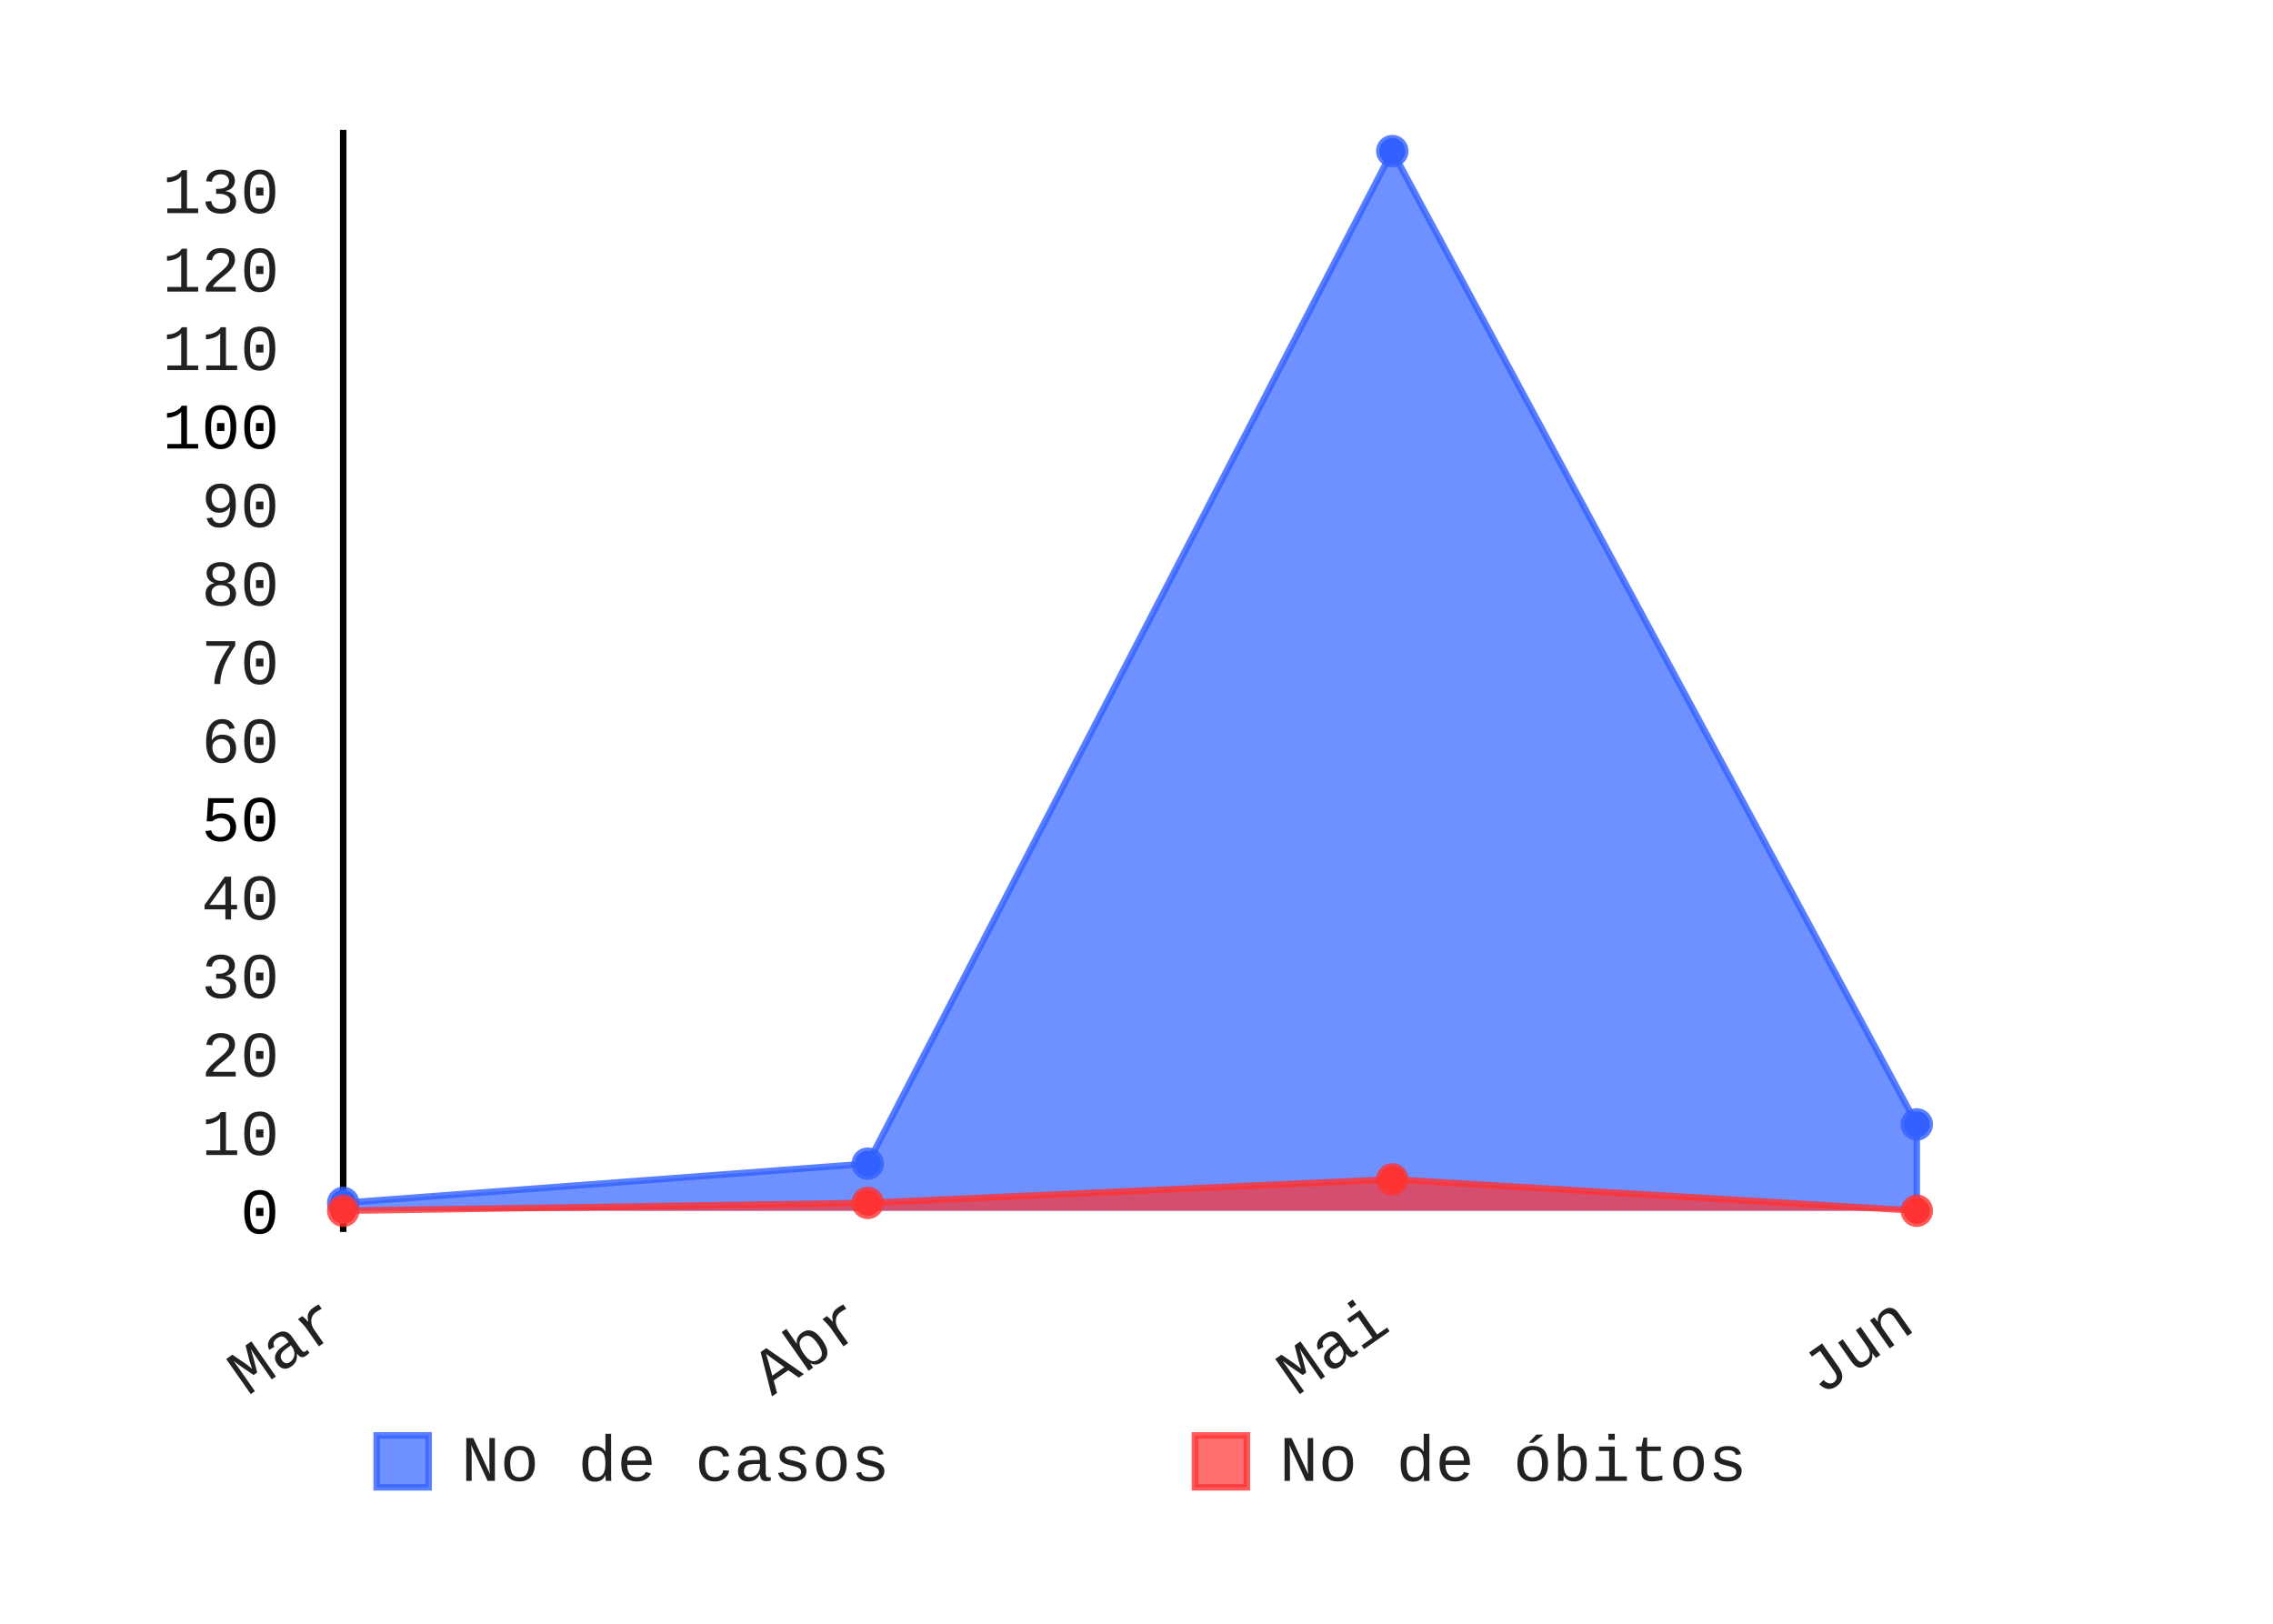
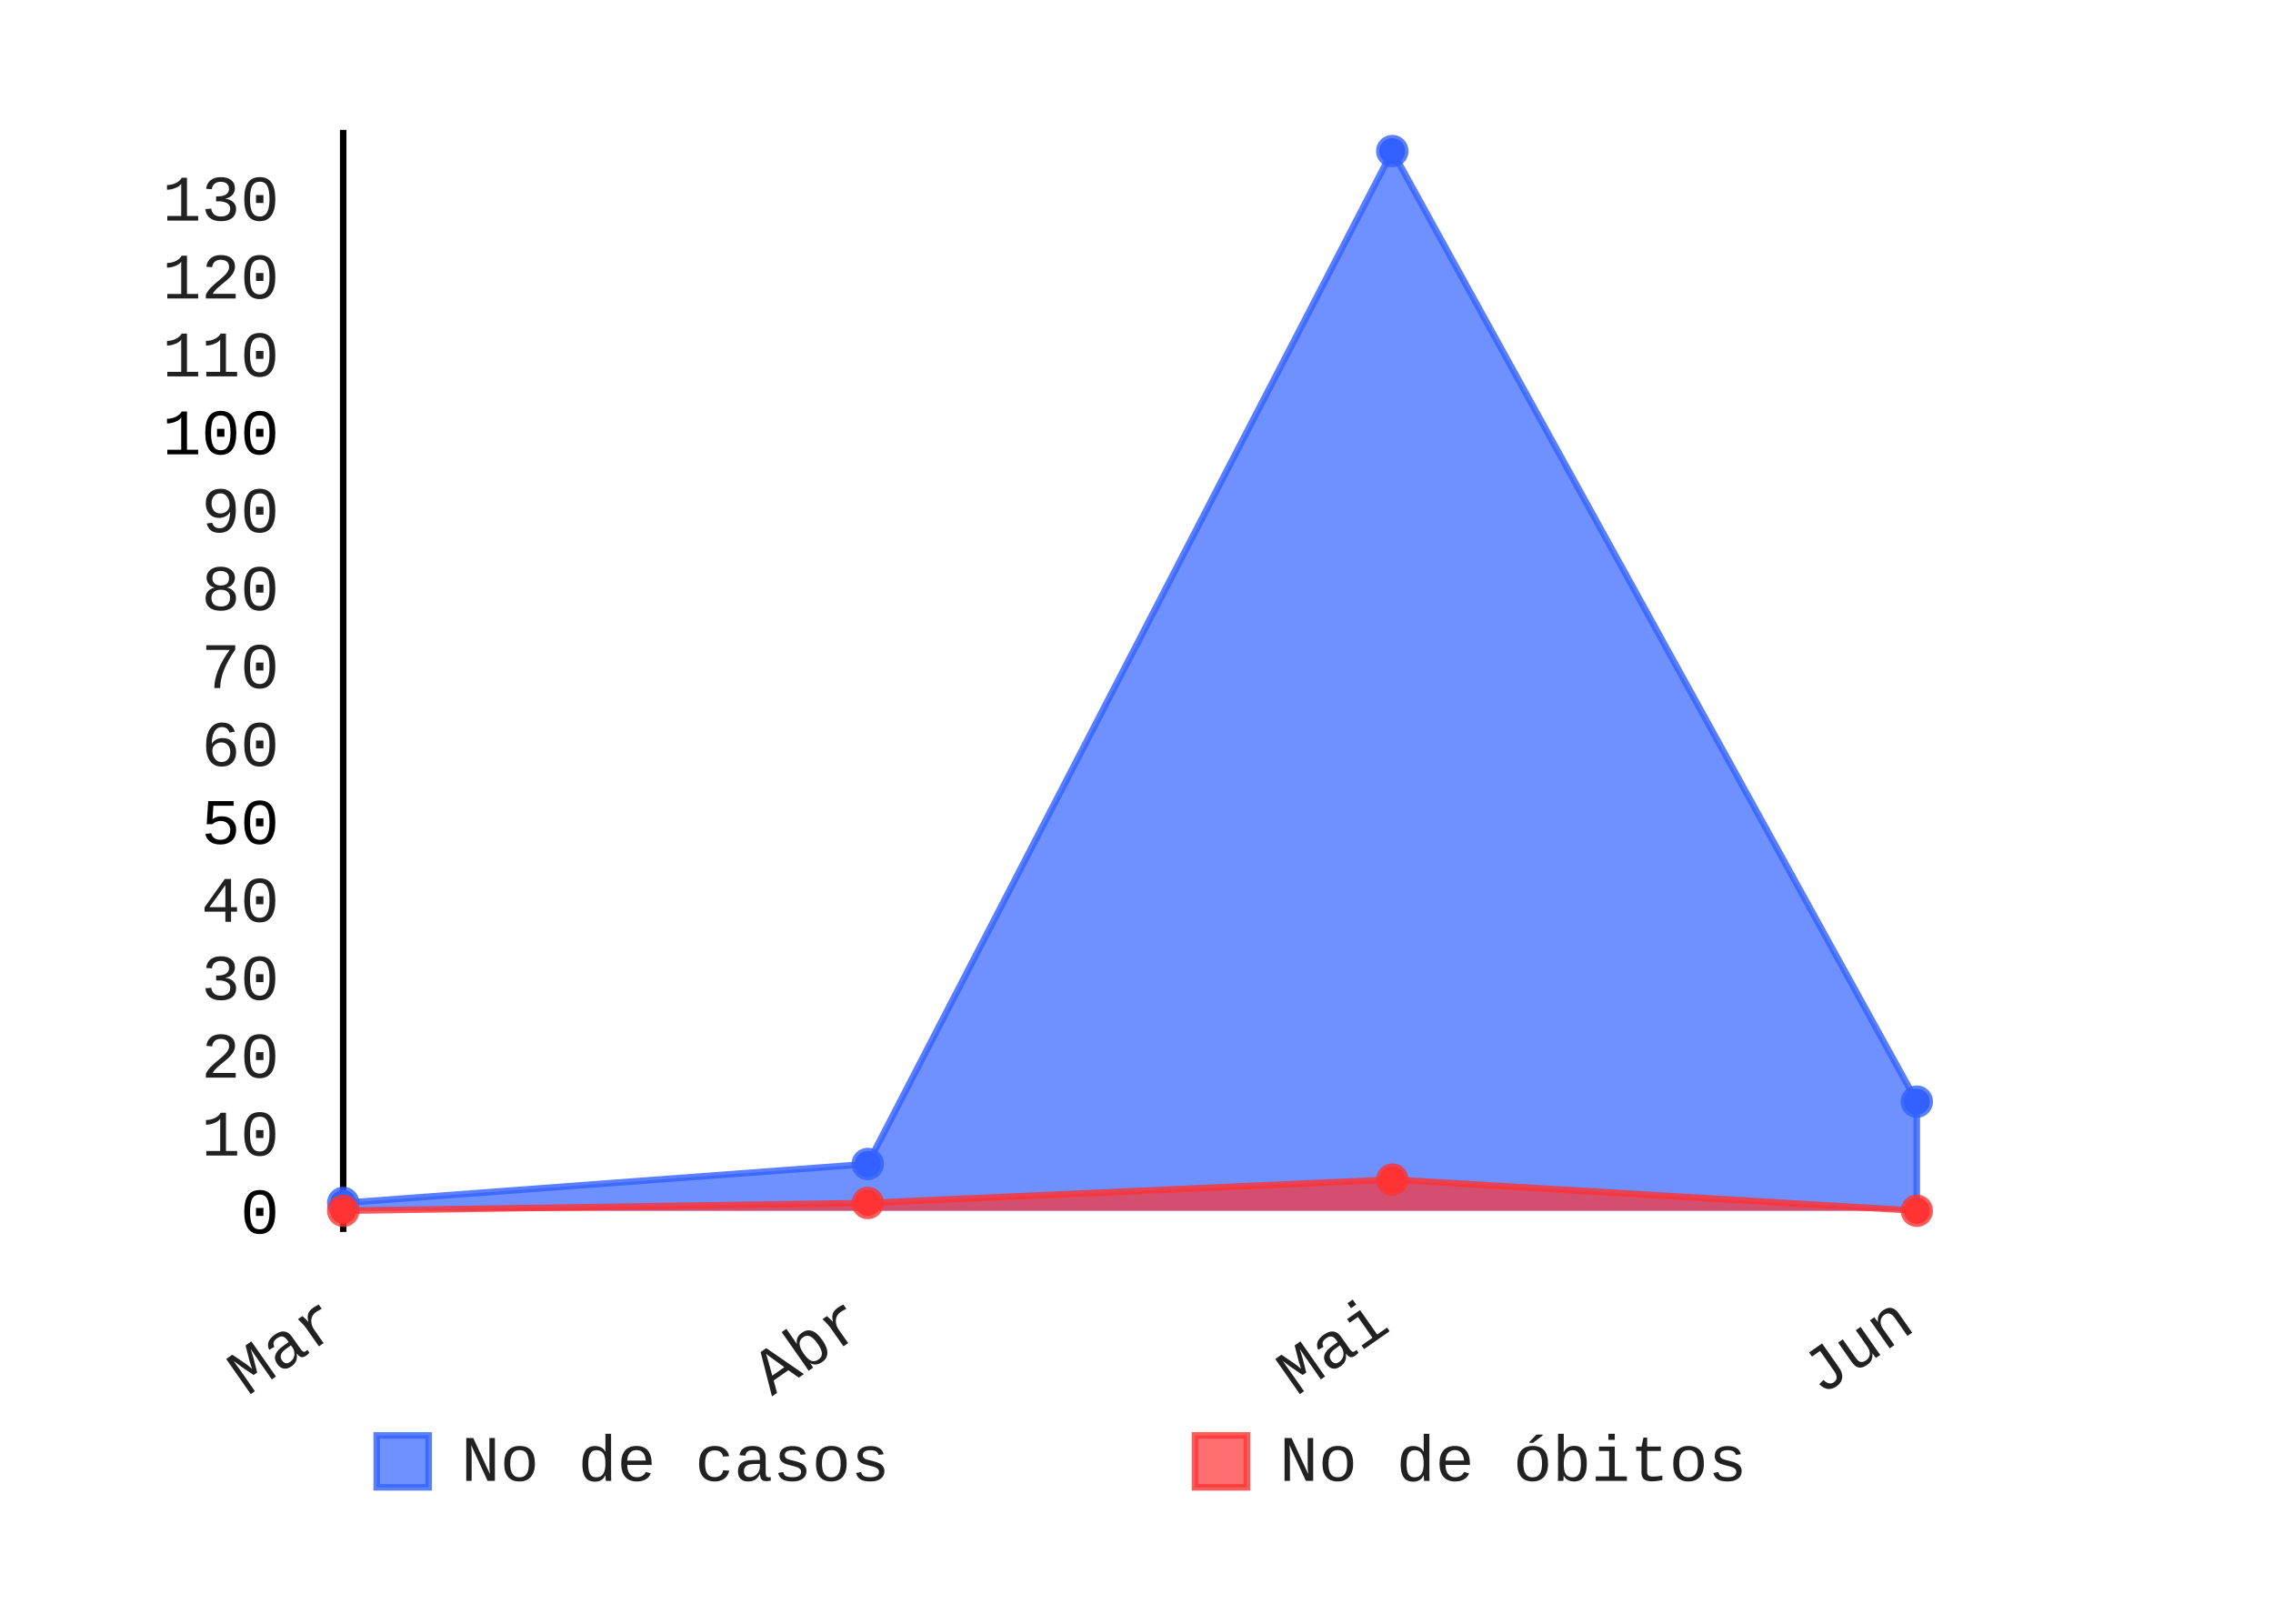
- <svg xmlns="http://www.w3.org/2000/svg" class="pygal-chart" height="250" id="chart-b4a4b91d-0a1e-4dce-a3ab-9384a59d5ca5" viewBox="0 0 350 250" width="350">
+ <svg xmlns="http://www.w3.org/2000/svg" class="pygal-chart" height="250" id="chart-e55fdf6f-0e08-4da2-ad70-439d4136935a" viewBox="0 0 350 250" width="350">
  <defs>
-     <style type="text/css">#chart-b4a4b91d-0a1e-4dce-a3ab-9384a59d5ca5{-webkit-user-select:none;-webkit-font-smoothing:antialiased;font-family:Consolas,"Liberation Mono",Menlo,Courier,monospace}#chart-b4a4b91d-0a1e-4dce-a3ab-9384a59d5ca5 .title{font-family:Consolas,"Liberation Mono",Menlo,Courier,monospace;font-size:8px}#chart-b4a4b91d-0a1e-4dce-a3ab-9384a59d5ca5 .legends .legend text{font-family:Consolas,"Liberation Mono",Menlo,Courier,monospace;font-size:10px}#chart-b4a4b91d-0a1e-4dce-a3ab-9384a59d5ca5 .axis text{font-family:Consolas,"Liberation Mono",Menlo,Courier,monospace;font-size:10px}#chart-b4a4b91d-0a1e-4dce-a3ab-9384a59d5ca5 .axis text.major{font-family:Consolas,"Liberation Mono",Menlo,Courier,monospace;font-size:10px}#chart-b4a4b91d-0a1e-4dce-a3ab-9384a59d5ca5 .text-overlay text.value{font-family:Consolas,"Liberation Mono",Menlo,Courier,monospace;font-size:16px}#chart-b4a4b91d-0a1e-4dce-a3ab-9384a59d5ca5 .text-overlay text.label{font-family:Consolas,"Liberation Mono",Menlo,Courier,monospace;font-size:10px}#chart-b4a4b91d-0a1e-4dce-a3ab-9384a59d5ca5 .tooltip{font-family:Consolas,"Liberation Mono",Menlo,Courier,monospace;font-size:12px}#chart-b4a4b91d-0a1e-4dce-a3ab-9384a59d5ca5 text.no_data{font-family:Consolas,"Liberation Mono",Menlo,Courier,monospace;font-size:64px}
- #chart-b4a4b91d-0a1e-4dce-a3ab-9384a59d5ca5{background-color:transparent}#chart-b4a4b91d-0a1e-4dce-a3ab-9384a59d5ca5 path,#chart-b4a4b91d-0a1e-4dce-a3ab-9384a59d5ca5 line,#chart-b4a4b91d-0a1e-4dce-a3ab-9384a59d5ca5 rect,#chart-b4a4b91d-0a1e-4dce-a3ab-9384a59d5ca5 circle{-webkit-transition:150ms;-moz-transition:150ms;transition:150ms}#chart-b4a4b91d-0a1e-4dce-a3ab-9384a59d5ca5 .graph &gt; .background{fill:transparent}#chart-b4a4b91d-0a1e-4dce-a3ab-9384a59d5ca5 .plot &gt; .background{fill:rgba(255,255,255,1)}#chart-b4a4b91d-0a1e-4dce-a3ab-9384a59d5ca5 .graph{fill:rgba(0,0,0,.87)}#chart-b4a4b91d-0a1e-4dce-a3ab-9384a59d5ca5 text.no_data{fill:rgba(0,0,0,1)}#chart-b4a4b91d-0a1e-4dce-a3ab-9384a59d5ca5 .title{fill:rgba(0,0,0,1)}#chart-b4a4b91d-0a1e-4dce-a3ab-9384a59d5ca5 .legends .legend text{fill:rgba(0,0,0,.87)}#chart-b4a4b91d-0a1e-4dce-a3ab-9384a59d5ca5 .legends .legend:hover text{fill:rgba(0,0,0,1)}#chart-b4a4b91d-0a1e-4dce-a3ab-9384a59d5ca5 .axis .line{stroke:rgba(0,0,0,1)}#chart-b4a4b91d-0a1e-4dce-a3ab-9384a59d5ca5 .axis .guide.line{stroke:rgba(0,0,0,.54)}#chart-b4a4b91d-0a1e-4dce-a3ab-9384a59d5ca5 .axis .major.line{stroke:rgba(0,0,0,.87)}#chart-b4a4b91d-0a1e-4dce-a3ab-9384a59d5ca5 .axis text.major{fill:rgba(0,0,0,1)}#chart-b4a4b91d-0a1e-4dce-a3ab-9384a59d5ca5 .axis.y .guides:hover .guide.line,#chart-b4a4b91d-0a1e-4dce-a3ab-9384a59d5ca5 .line-graph .axis.x .guides:hover .guide.line,#chart-b4a4b91d-0a1e-4dce-a3ab-9384a59d5ca5 .stackedline-graph .axis.x .guides:hover .guide.line,#chart-b4a4b91d-0a1e-4dce-a3ab-9384a59d5ca5 .xy-graph .axis.x .guides:hover .guide.line{stroke:rgba(0,0,0,1)}#chart-b4a4b91d-0a1e-4dce-a3ab-9384a59d5ca5 .axis .guides:hover text{fill:rgba(0,0,0,1)}#chart-b4a4b91d-0a1e-4dce-a3ab-9384a59d5ca5 .reactive{fill-opacity:.7;stroke-opacity:.8}#chart-b4a4b91d-0a1e-4dce-a3ab-9384a59d5ca5 .ci{stroke:rgba(0,0,0,.87)}#chart-b4a4b91d-0a1e-4dce-a3ab-9384a59d5ca5 .reactive.active,#chart-b4a4b91d-0a1e-4dce-a3ab-9384a59d5ca5 .active .reactive{fill-opacity:.8;stroke-opacity:.9;stroke-width:4}#chart-b4a4b91d-0a1e-4dce-a3ab-9384a59d5ca5 .ci .reactive.active{stroke-width:1.5}#chart-b4a4b91d-0a1e-4dce-a3ab-9384a59d5ca5 .series text{fill:rgba(0,0,0,1)}#chart-b4a4b91d-0a1e-4dce-a3ab-9384a59d5ca5 .tooltip rect{fill:rgba(255,255,255,1);stroke:rgba(0,0,0,1);-webkit-transition:opacity 150ms;-moz-transition:opacity 150ms;transition:opacity 150ms}#chart-b4a4b91d-0a1e-4dce-a3ab-9384a59d5ca5 .tooltip .label{fill:rgba(0,0,0,.87)}#chart-b4a4b91d-0a1e-4dce-a3ab-9384a59d5ca5 .tooltip .label{fill:rgba(0,0,0,.87)}#chart-b4a4b91d-0a1e-4dce-a3ab-9384a59d5ca5 .tooltip .legend{font-size:.8em;fill:rgba(0,0,0,.54)}#chart-b4a4b91d-0a1e-4dce-a3ab-9384a59d5ca5 .tooltip .x_label{font-size:.6em;fill:rgba(0,0,0,1)}#chart-b4a4b91d-0a1e-4dce-a3ab-9384a59d5ca5 .tooltip .xlink{font-size:.5em;text-decoration:underline}#chart-b4a4b91d-0a1e-4dce-a3ab-9384a59d5ca5 .tooltip .value{font-size:1.5em}#chart-b4a4b91d-0a1e-4dce-a3ab-9384a59d5ca5 .bound{font-size:.5em}#chart-b4a4b91d-0a1e-4dce-a3ab-9384a59d5ca5 .max-value{font-size:.75em;fill:rgba(0,0,0,.54)}#chart-b4a4b91d-0a1e-4dce-a3ab-9384a59d5ca5 .map-element{fill:rgba(255,255,255,1);stroke:rgba(0,0,0,.54) !important}#chart-b4a4b91d-0a1e-4dce-a3ab-9384a59d5ca5 .map-element .reactive{fill-opacity:inherit;stroke-opacity:inherit}#chart-b4a4b91d-0a1e-4dce-a3ab-9384a59d5ca5 .color-0,#chart-b4a4b91d-0a1e-4dce-a3ab-9384a59d5ca5 .color-0 a:visited{stroke:#3361FF;fill:#3361FF}#chart-b4a4b91d-0a1e-4dce-a3ab-9384a59d5ca5 .color-1,#chart-b4a4b91d-0a1e-4dce-a3ab-9384a59d5ca5 .color-1 a:visited{stroke:#FF3333;fill:#FF3333}#chart-b4a4b91d-0a1e-4dce-a3ab-9384a59d5ca5 .text-overlay .color-0 text{fill:black}#chart-b4a4b91d-0a1e-4dce-a3ab-9384a59d5ca5 .text-overlay .color-1 text{fill:black}
- #chart-b4a4b91d-0a1e-4dce-a3ab-9384a59d5ca5 text.no_data{text-anchor:middle}#chart-b4a4b91d-0a1e-4dce-a3ab-9384a59d5ca5 .guide.line{fill:none}#chart-b4a4b91d-0a1e-4dce-a3ab-9384a59d5ca5 .centered{text-anchor:middle}#chart-b4a4b91d-0a1e-4dce-a3ab-9384a59d5ca5 .title{text-anchor:middle}#chart-b4a4b91d-0a1e-4dce-a3ab-9384a59d5ca5 .legends .legend text{fill-opacity:1}#chart-b4a4b91d-0a1e-4dce-a3ab-9384a59d5ca5 .axis.x text{text-anchor:middle}#chart-b4a4b91d-0a1e-4dce-a3ab-9384a59d5ca5 .axis.x:not(.web) text[transform]{text-anchor:start}#chart-b4a4b91d-0a1e-4dce-a3ab-9384a59d5ca5 .axis.x:not(.web) text[transform].backwards{text-anchor:end}#chart-b4a4b91d-0a1e-4dce-a3ab-9384a59d5ca5 .axis.y text{text-anchor:end}#chart-b4a4b91d-0a1e-4dce-a3ab-9384a59d5ca5 .axis.y text[transform].backwards{text-anchor:start}#chart-b4a4b91d-0a1e-4dce-a3ab-9384a59d5ca5 .axis.y2 text{text-anchor:start}#chart-b4a4b91d-0a1e-4dce-a3ab-9384a59d5ca5 .axis.y2 text[transform].backwards{text-anchor:end}#chart-b4a4b91d-0a1e-4dce-a3ab-9384a59d5ca5 .axis .guide.line{stroke-dasharray:4,4}#chart-b4a4b91d-0a1e-4dce-a3ab-9384a59d5ca5 .axis .major.guide.line{stroke-dasharray:6,6}#chart-b4a4b91d-0a1e-4dce-a3ab-9384a59d5ca5 .horizontal .axis.y .guide.line,#chart-b4a4b91d-0a1e-4dce-a3ab-9384a59d5ca5 .horizontal .axis.y2 .guide.line,#chart-b4a4b91d-0a1e-4dce-a3ab-9384a59d5ca5 .vertical .axis.x .guide.line{opacity:0}#chart-b4a4b91d-0a1e-4dce-a3ab-9384a59d5ca5 .horizontal .axis.always_show .guide.line,#chart-b4a4b91d-0a1e-4dce-a3ab-9384a59d5ca5 .vertical .axis.always_show .guide.line{opacity:1 !important}#chart-b4a4b91d-0a1e-4dce-a3ab-9384a59d5ca5 .axis.y .guides:hover .guide.line,#chart-b4a4b91d-0a1e-4dce-a3ab-9384a59d5ca5 .axis.y2 .guides:hover .guide.line,#chart-b4a4b91d-0a1e-4dce-a3ab-9384a59d5ca5 .axis.x .guides:hover .guide.line{opacity:1}#chart-b4a4b91d-0a1e-4dce-a3ab-9384a59d5ca5 .axis .guides:hover text{opacity:1}#chart-b4a4b91d-0a1e-4dce-a3ab-9384a59d5ca5 .nofill{fill:none}#chart-b4a4b91d-0a1e-4dce-a3ab-9384a59d5ca5 .subtle-fill{fill-opacity:.2}#chart-b4a4b91d-0a1e-4dce-a3ab-9384a59d5ca5 .dot{stroke-width:1px;fill-opacity:1}#chart-b4a4b91d-0a1e-4dce-a3ab-9384a59d5ca5 .dot.active{stroke-width:5px}#chart-b4a4b91d-0a1e-4dce-a3ab-9384a59d5ca5 .dot.negative{fill:transparent}#chart-b4a4b91d-0a1e-4dce-a3ab-9384a59d5ca5 text,#chart-b4a4b91d-0a1e-4dce-a3ab-9384a59d5ca5 tspan{stroke:none !important}#chart-b4a4b91d-0a1e-4dce-a3ab-9384a59d5ca5 .series text.active{opacity:1}#chart-b4a4b91d-0a1e-4dce-a3ab-9384a59d5ca5 .tooltip rect{fill-opacity:.95;stroke-width:.5}#chart-b4a4b91d-0a1e-4dce-a3ab-9384a59d5ca5 .tooltip text{fill-opacity:1}#chart-b4a4b91d-0a1e-4dce-a3ab-9384a59d5ca5 .showable{visibility:hidden}#chart-b4a4b91d-0a1e-4dce-a3ab-9384a59d5ca5 .showable.shown{visibility:visible}#chart-b4a4b91d-0a1e-4dce-a3ab-9384a59d5ca5 .gauge-background{fill:rgba(229,229,229,1);stroke:none}#chart-b4a4b91d-0a1e-4dce-a3ab-9384a59d5ca5 .bg-lines{stroke:transparent;stroke-width:2px}</style>
+     <style type="text/css">#chart-e55fdf6f-0e08-4da2-ad70-439d4136935a{-webkit-user-select:none;-webkit-font-smoothing:antialiased;font-family:Consolas,"Liberation Mono",Menlo,Courier,monospace}#chart-e55fdf6f-0e08-4da2-ad70-439d4136935a .title{font-family:Consolas,"Liberation Mono",Menlo,Courier,monospace;font-size:8px}#chart-e55fdf6f-0e08-4da2-ad70-439d4136935a .legends .legend text{font-family:Consolas,"Liberation Mono",Menlo,Courier,monospace;font-size:10px}#chart-e55fdf6f-0e08-4da2-ad70-439d4136935a .axis text{font-family:Consolas,"Liberation Mono",Menlo,Courier,monospace;font-size:10px}#chart-e55fdf6f-0e08-4da2-ad70-439d4136935a .axis text.major{font-family:Consolas,"Liberation Mono",Menlo,Courier,monospace;font-size:10px}#chart-e55fdf6f-0e08-4da2-ad70-439d4136935a .text-overlay text.value{font-family:Consolas,"Liberation Mono",Menlo,Courier,monospace;font-size:16px}#chart-e55fdf6f-0e08-4da2-ad70-439d4136935a .text-overlay text.label{font-family:Consolas,"Liberation Mono",Menlo,Courier,monospace;font-size:10px}#chart-e55fdf6f-0e08-4da2-ad70-439d4136935a .tooltip{font-family:Consolas,"Liberation Mono",Menlo,Courier,monospace;font-size:12px}#chart-e55fdf6f-0e08-4da2-ad70-439d4136935a text.no_data{font-family:Consolas,"Liberation Mono",Menlo,Courier,monospace;font-size:64px}
+ #chart-e55fdf6f-0e08-4da2-ad70-439d4136935a{background-color:transparent}#chart-e55fdf6f-0e08-4da2-ad70-439d4136935a path,#chart-e55fdf6f-0e08-4da2-ad70-439d4136935a line,#chart-e55fdf6f-0e08-4da2-ad70-439d4136935a rect,#chart-e55fdf6f-0e08-4da2-ad70-439d4136935a circle{-webkit-transition:150ms;-moz-transition:150ms;transition:150ms}#chart-e55fdf6f-0e08-4da2-ad70-439d4136935a .graph &gt; .background{fill:transparent}#chart-e55fdf6f-0e08-4da2-ad70-439d4136935a .plot &gt; .background{fill:rgba(255,255,255,1)}#chart-e55fdf6f-0e08-4da2-ad70-439d4136935a .graph{fill:rgba(0,0,0,.87)}#chart-e55fdf6f-0e08-4da2-ad70-439d4136935a text.no_data{fill:rgba(0,0,0,1)}#chart-e55fdf6f-0e08-4da2-ad70-439d4136935a .title{fill:rgba(0,0,0,1)}#chart-e55fdf6f-0e08-4da2-ad70-439d4136935a .legends .legend text{fill:rgba(0,0,0,.87)}#chart-e55fdf6f-0e08-4da2-ad70-439d4136935a .legends .legend:hover text{fill:rgba(0,0,0,1)}#chart-e55fdf6f-0e08-4da2-ad70-439d4136935a .axis .line{stroke:rgba(0,0,0,1)}#chart-e55fdf6f-0e08-4da2-ad70-439d4136935a .axis .guide.line{stroke:rgba(0,0,0,.54)}#chart-e55fdf6f-0e08-4da2-ad70-439d4136935a .axis .major.line{stroke:rgba(0,0,0,.87)}#chart-e55fdf6f-0e08-4da2-ad70-439d4136935a .axis text.major{fill:rgba(0,0,0,1)}#chart-e55fdf6f-0e08-4da2-ad70-439d4136935a .axis.y .guides:hover .guide.line,#chart-e55fdf6f-0e08-4da2-ad70-439d4136935a .line-graph .axis.x .guides:hover .guide.line,#chart-e55fdf6f-0e08-4da2-ad70-439d4136935a .stackedline-graph .axis.x .guides:hover .guide.line,#chart-e55fdf6f-0e08-4da2-ad70-439d4136935a .xy-graph .axis.x .guides:hover .guide.line{stroke:rgba(0,0,0,1)}#chart-e55fdf6f-0e08-4da2-ad70-439d4136935a .axis .guides:hover text{fill:rgba(0,0,0,1)}#chart-e55fdf6f-0e08-4da2-ad70-439d4136935a .reactive{fill-opacity:.7;stroke-opacity:.8}#chart-e55fdf6f-0e08-4da2-ad70-439d4136935a .ci{stroke:rgba(0,0,0,.87)}#chart-e55fdf6f-0e08-4da2-ad70-439d4136935a .reactive.active,#chart-e55fdf6f-0e08-4da2-ad70-439d4136935a .active .reactive{fill-opacity:.8;stroke-opacity:.9;stroke-width:4}#chart-e55fdf6f-0e08-4da2-ad70-439d4136935a .ci .reactive.active{stroke-width:1.5}#chart-e55fdf6f-0e08-4da2-ad70-439d4136935a .series text{fill:rgba(0,0,0,1)}#chart-e55fdf6f-0e08-4da2-ad70-439d4136935a .tooltip rect{fill:rgba(255,255,255,1);stroke:rgba(0,0,0,1);-webkit-transition:opacity 150ms;-moz-transition:opacity 150ms;transition:opacity 150ms}#chart-e55fdf6f-0e08-4da2-ad70-439d4136935a .tooltip .label{fill:rgba(0,0,0,.87)}#chart-e55fdf6f-0e08-4da2-ad70-439d4136935a .tooltip .label{fill:rgba(0,0,0,.87)}#chart-e55fdf6f-0e08-4da2-ad70-439d4136935a .tooltip .legend{font-size:.8em;fill:rgba(0,0,0,.54)}#chart-e55fdf6f-0e08-4da2-ad70-439d4136935a .tooltip .x_label{font-size:.6em;fill:rgba(0,0,0,1)}#chart-e55fdf6f-0e08-4da2-ad70-439d4136935a .tooltip .xlink{font-size:.5em;text-decoration:underline}#chart-e55fdf6f-0e08-4da2-ad70-439d4136935a .tooltip .value{font-size:1.5em}#chart-e55fdf6f-0e08-4da2-ad70-439d4136935a .bound{font-size:.5em}#chart-e55fdf6f-0e08-4da2-ad70-439d4136935a .max-value{font-size:.75em;fill:rgba(0,0,0,.54)}#chart-e55fdf6f-0e08-4da2-ad70-439d4136935a .map-element{fill:rgba(255,255,255,1);stroke:rgba(0,0,0,.54) !important}#chart-e55fdf6f-0e08-4da2-ad70-439d4136935a .map-element .reactive{fill-opacity:inherit;stroke-opacity:inherit}#chart-e55fdf6f-0e08-4da2-ad70-439d4136935a .color-0,#chart-e55fdf6f-0e08-4da2-ad70-439d4136935a .color-0 a:visited{stroke:#3361FF;fill:#3361FF}#chart-e55fdf6f-0e08-4da2-ad70-439d4136935a .color-1,#chart-e55fdf6f-0e08-4da2-ad70-439d4136935a .color-1 a:visited{stroke:#FF3333;fill:#FF3333}#chart-e55fdf6f-0e08-4da2-ad70-439d4136935a .text-overlay .color-0 text{fill:black}#chart-e55fdf6f-0e08-4da2-ad70-439d4136935a .text-overlay .color-1 text{fill:black}
+ #chart-e55fdf6f-0e08-4da2-ad70-439d4136935a text.no_data{text-anchor:middle}#chart-e55fdf6f-0e08-4da2-ad70-439d4136935a .guide.line{fill:none}#chart-e55fdf6f-0e08-4da2-ad70-439d4136935a .centered{text-anchor:middle}#chart-e55fdf6f-0e08-4da2-ad70-439d4136935a .title{text-anchor:middle}#chart-e55fdf6f-0e08-4da2-ad70-439d4136935a .legends .legend text{fill-opacity:1}#chart-e55fdf6f-0e08-4da2-ad70-439d4136935a .axis.x text{text-anchor:middle}#chart-e55fdf6f-0e08-4da2-ad70-439d4136935a .axis.x:not(.web) text[transform]{text-anchor:start}#chart-e55fdf6f-0e08-4da2-ad70-439d4136935a .axis.x:not(.web) text[transform].backwards{text-anchor:end}#chart-e55fdf6f-0e08-4da2-ad70-439d4136935a .axis.y text{text-anchor:end}#chart-e55fdf6f-0e08-4da2-ad70-439d4136935a .axis.y text[transform].backwards{text-anchor:start}#chart-e55fdf6f-0e08-4da2-ad70-439d4136935a .axis.y2 text{text-anchor:start}#chart-e55fdf6f-0e08-4da2-ad70-439d4136935a .axis.y2 text[transform].backwards{text-anchor:end}#chart-e55fdf6f-0e08-4da2-ad70-439d4136935a .axis .guide.line{stroke-dasharray:4,4}#chart-e55fdf6f-0e08-4da2-ad70-439d4136935a .axis .major.guide.line{stroke-dasharray:6,6}#chart-e55fdf6f-0e08-4da2-ad70-439d4136935a .horizontal .axis.y .guide.line,#chart-e55fdf6f-0e08-4da2-ad70-439d4136935a .horizontal .axis.y2 .guide.line,#chart-e55fdf6f-0e08-4da2-ad70-439d4136935a .vertical .axis.x .guide.line{opacity:0}#chart-e55fdf6f-0e08-4da2-ad70-439d4136935a .horizontal .axis.always_show .guide.line,#chart-e55fdf6f-0e08-4da2-ad70-439d4136935a .vertical .axis.always_show .guide.line{opacity:1 !important}#chart-e55fdf6f-0e08-4da2-ad70-439d4136935a .axis.y .guides:hover .guide.line,#chart-e55fdf6f-0e08-4da2-ad70-439d4136935a .axis.y2 .guides:hover .guide.line,#chart-e55fdf6f-0e08-4da2-ad70-439d4136935a .axis.x .guides:hover .guide.line{opacity:1}#chart-e55fdf6f-0e08-4da2-ad70-439d4136935a .axis .guides:hover text{opacity:1}#chart-e55fdf6f-0e08-4da2-ad70-439d4136935a .nofill{fill:none}#chart-e55fdf6f-0e08-4da2-ad70-439d4136935a .subtle-fill{fill-opacity:.2}#chart-e55fdf6f-0e08-4da2-ad70-439d4136935a .dot{stroke-width:1px;fill-opacity:1}#chart-e55fdf6f-0e08-4da2-ad70-439d4136935a .dot.active{stroke-width:5px}#chart-e55fdf6f-0e08-4da2-ad70-439d4136935a .dot.negative{fill:transparent}#chart-e55fdf6f-0e08-4da2-ad70-439d4136935a text,#chart-e55fdf6f-0e08-4da2-ad70-439d4136935a tspan{stroke:none !important}#chart-e55fdf6f-0e08-4da2-ad70-439d4136935a .series text.active{opacity:1}#chart-e55fdf6f-0e08-4da2-ad70-439d4136935a .tooltip rect{fill-opacity:.95;stroke-width:.5}#chart-e55fdf6f-0e08-4da2-ad70-439d4136935a .tooltip text{fill-opacity:1}#chart-e55fdf6f-0e08-4da2-ad70-439d4136935a .showable{visibility:hidden}#chart-e55fdf6f-0e08-4da2-ad70-439d4136935a .showable.shown{visibility:visible}#chart-e55fdf6f-0e08-4da2-ad70-439d4136935a .gauge-background{fill:rgba(229,229,229,1);stroke:none}#chart-e55fdf6f-0e08-4da2-ad70-439d4136935a .bg-lines{stroke:transparent;stroke-width:2px}</style>
  </defs>
  <g class="graph line-graph vertical">
    <rect class="background" height="250" width="350" x="0" y="0" />
    <g class="plot" transform="translate(48, 20)">
      <rect class="background" height="169.676" width="252.0" x="0" y="0" />
      <g class="axis y">
        <g class="guides">
          <text class="major" x="-5" y="169.913">0</text>
        </g>
        <g class="guides">
-           <text class="" x="-5" y="157.827">10</text>
+           <text class="" x="-5" y="157.916">10</text>
        </g>
        <g class="guides">
-           <text class="" x="-5" y="145.742">20</text>
+           <text class="" x="-5" y="145.92">20</text>
        </g>
        <g class="guides">
-           <text class="" x="-5" y="133.657">30</text>
+           <text class="" x="-5" y="133.924">30</text>
        </g>
        <g class="guides">
-           <text class="" x="-5" y="121.572">40</text>
+           <text class="" x="-5" y="121.927">40</text>
        </g>
        <g class="guides">
-           <text class="major" x="-5" y="109.487">50</text>
+           <text class="major" x="-5" y="109.931">50</text>
        </g>
        <g class="guides">
-           <text class="" x="-5" y="97.402">60</text>
+           <text class="" x="-5" y="97.935">60</text>
        </g>
        <g class="guides">
-           <text class="" x="-5" y="85.317">70</text>
+           <text class="" x="-5" y="85.939">70</text>
        </g>
        <g class="guides">
-           <text class="" x="-5" y="73.231">80</text>
+           <text class="" x="-5" y="73.942">80</text>
        </g>
        <g class="guides">
-           <text class="" x="-5" y="61.146">90</text>
+           <text class="" x="-5" y="61.946">90</text>
        </g>
        <g class="guides">
-           <text class="major" x="-5" y="49.061">100</text>
+           <text class="major" x="-5" y="49.95">100</text>
        </g>
        <g class="guides">
-           <text class="" x="-5" y="36.976">110</text>
+           <text class="" x="-5" y="37.953">110</text>
        </g>
        <g class="guides">
-           <text class="" x="-5" y="24.891">120</text>
+           <text class="" x="-5" y="25.957">120</text>
        </g>
        <g class="guides">
-           <text class="" x="-5" y="12.806">130</text>
+           <text class="" x="-5" y="13.961">130</text>
        </g>
      </g>
      <g class="axis x">
        <g class="guides">
          <path class="line" d="M4.846 0 v169.676" />
          <text class="backwards" transform="rotate(325 4.846154 184.6756)" x="4.846" y="184.676">Mar</text>
        </g>
        <g class="guides">
          <path class="guide line" d="M85.615 0 v169.676" />
          <text class="backwards" transform="rotate(325 85.61539 184.6756)" x="85.615" y="184.676">Abr</text>
        </g>
        <g class="guides">
          <path class="guide line" d="M166.385 0 v169.676" />
          <text class="backwards" transform="rotate(325 166.3846 184.6756)" x="166.385" y="184.676">Mai</text>
        </g>
        <g class="guides">
          <path class="guide line" d="M247.154 0 v169.676" />
          <text class="backwards" transform="rotate(325 247.1538 184.6756)" x="247.154" y="184.676">Jun</text>
        </g>
      </g>
      <g class="series serie-0 color-0">
-         <path class="line reactive" d="M4.846 166.413 L4.846 165.204 85.615 159.162 166.385 3.263 247.154 153.119 247.154 166.413" />
+         <path class="line reactive" d="M4.846 166.413 L4.846 165.213 85.615 159.215 166.385 3.263 247.154 149.618 247.154 166.413" />
      </g>
      <g class="series serie-1 color-1">
-         <path class="line reactive" d="M4.846 166.413 L4.846 166.413 85.615 165.204 166.385 161.579 247.154 166.413 247.154 166.413" />
+         <path class="line reactive" d="M4.846 166.413 L4.846 166.413 85.615 165.213 166.385 161.614 247.154 166.413 247.154 166.413" />
      </g>
    </g>
    <g class="titles" />
    <g class="plot overlay" transform="translate(48, 20)">
      <g class="series serie-0 color-0">
        <g class="dots">
-           <circle class="dot reactive tooltip-trigger" cx="4.846" cy="165.204" r="2" />
+           <circle class="dot reactive tooltip-trigger" cx="4.846" cy="165.213" r="2" />
        </g>
        <g class="dots">
-           <circle class="dot reactive tooltip-trigger" cx="85.615" cy="159.162" r="2" />
+           <circle class="dot reactive tooltip-trigger" cx="85.615" cy="159.215" r="2" />
        </g>
        <g class="dots">
          <circle class="dot reactive tooltip-trigger" cx="166.385" cy="3.263" r="2" />
        </g>
        <g class="dots">
-           <circle class="dot reactive tooltip-trigger" cx="247.154" cy="153.119" r="2" />
+           <circle class="dot reactive tooltip-trigger" cx="247.154" cy="149.618" r="2" />
        </g>
      </g>
      <g class="series serie-1 color-1">
        <g class="dots">
          <circle class="dot reactive tooltip-trigger" cx="4.846" cy="166.413" r="2" />
        </g>
        <g class="dots">
-           <circle class="dot reactive tooltip-trigger" cx="85.615" cy="165.204" r="2" />
+           <circle class="dot reactive tooltip-trigger" cx="85.615" cy="165.213" r="2" />
        </g>
        <g class="dots">
-           <circle class="dot reactive tooltip-trigger" cx="166.385" cy="161.579" r="2" />
+           <circle class="dot reactive tooltip-trigger" cx="166.385" cy="161.614" r="2" />
        </g>
        <g class="dots">
          <circle class="dot reactive tooltip-trigger" cx="247.154" cy="166.413" r="2" />
        </g>
      </g>
    </g>
    <g class="plot text-overlay" transform="translate(48, 20)">
      <g class="series serie-0 color-0" />
      <g class="series serie-1 color-1" />
    </g>
    <g class="plot tooltip-overlay" transform="translate(48, 20)">
      <g class="tooltip" style="opacity: 0" transform="translate(0 0)">
        <rect class="tooltip-box" height="0" rx="10" ry="10" width="0" />
        <g class="text" />
      </g>
    </g>
    <g class="legends" transform="translate(58, 220)">
      <g class="legend reactive activate-serie" id="activate-serie-0">
        <rect class="color-0 reactive" height="8" width="8" x="0.0" y="1.0" />
        <text x="13.0" y="8.0">No de casos</text>
      </g>
      <g class="legend reactive activate-serie" id="activate-serie-1">
        <rect class="color-1 reactive" height="8" width="8" x="126.0" y="1.0" />
        <text x="139.0" y="8.0">No de óbitos</text>
      </g>
    </g>
  </g>
</svg>
